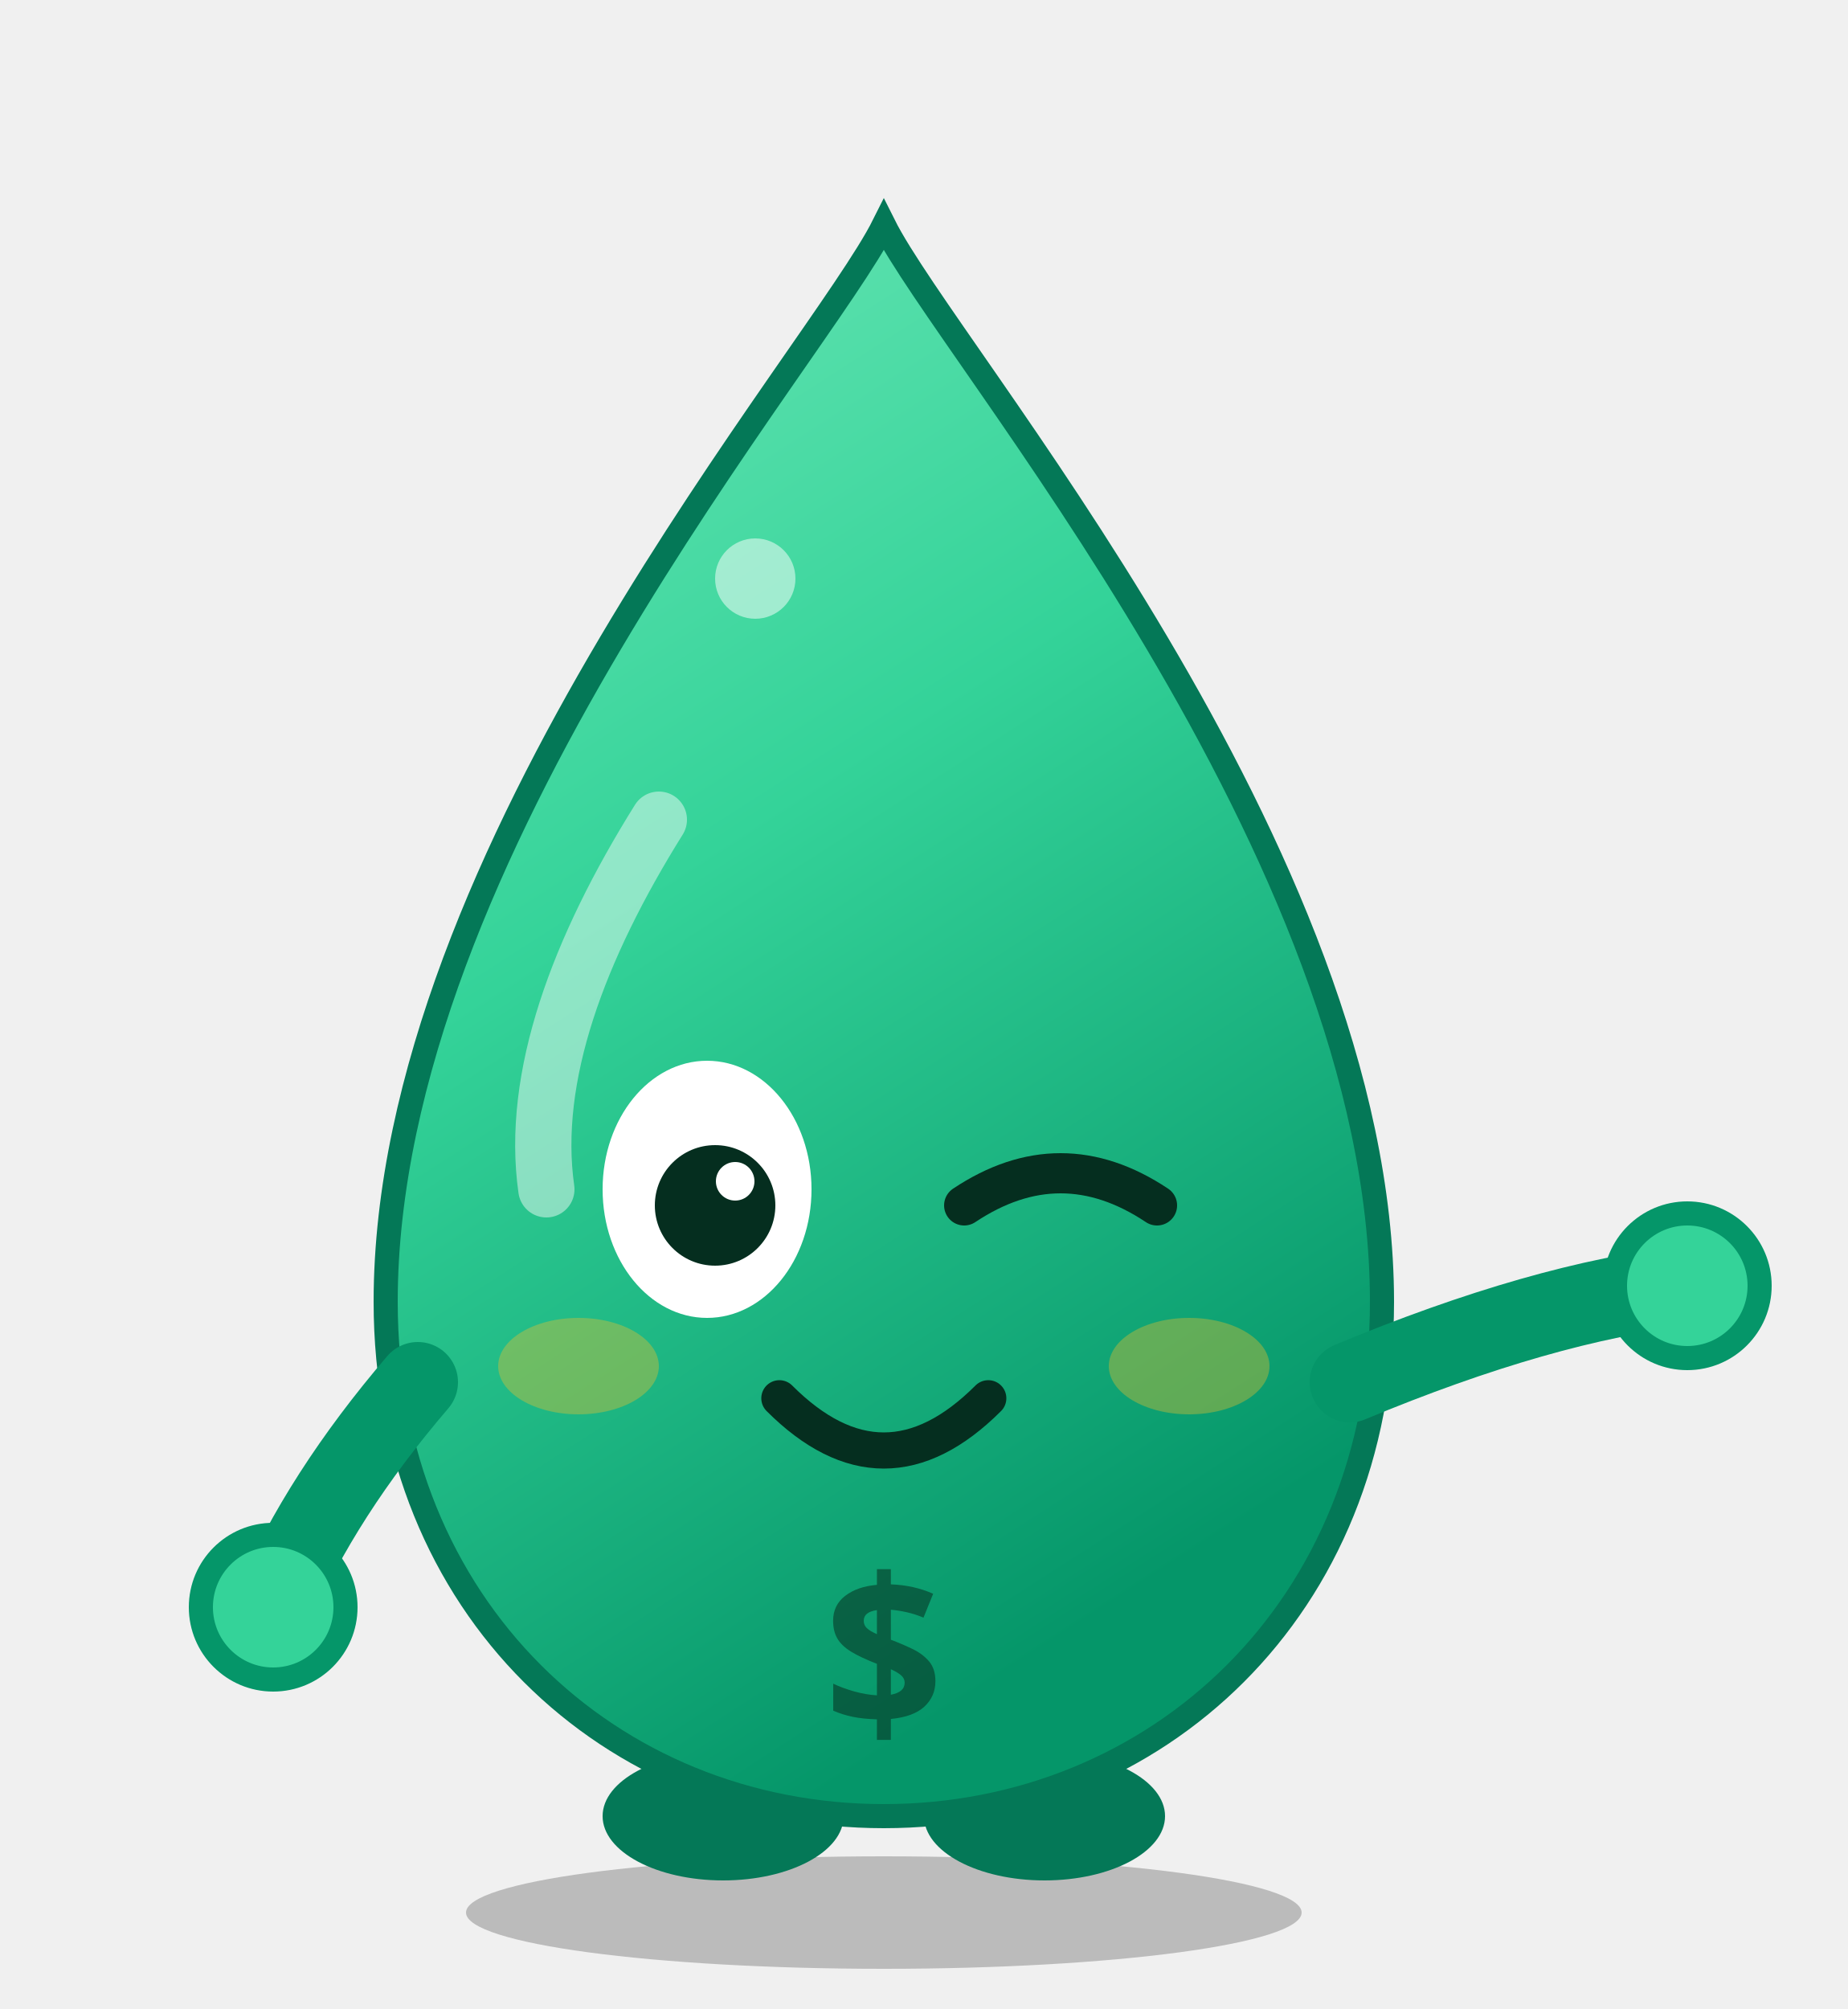
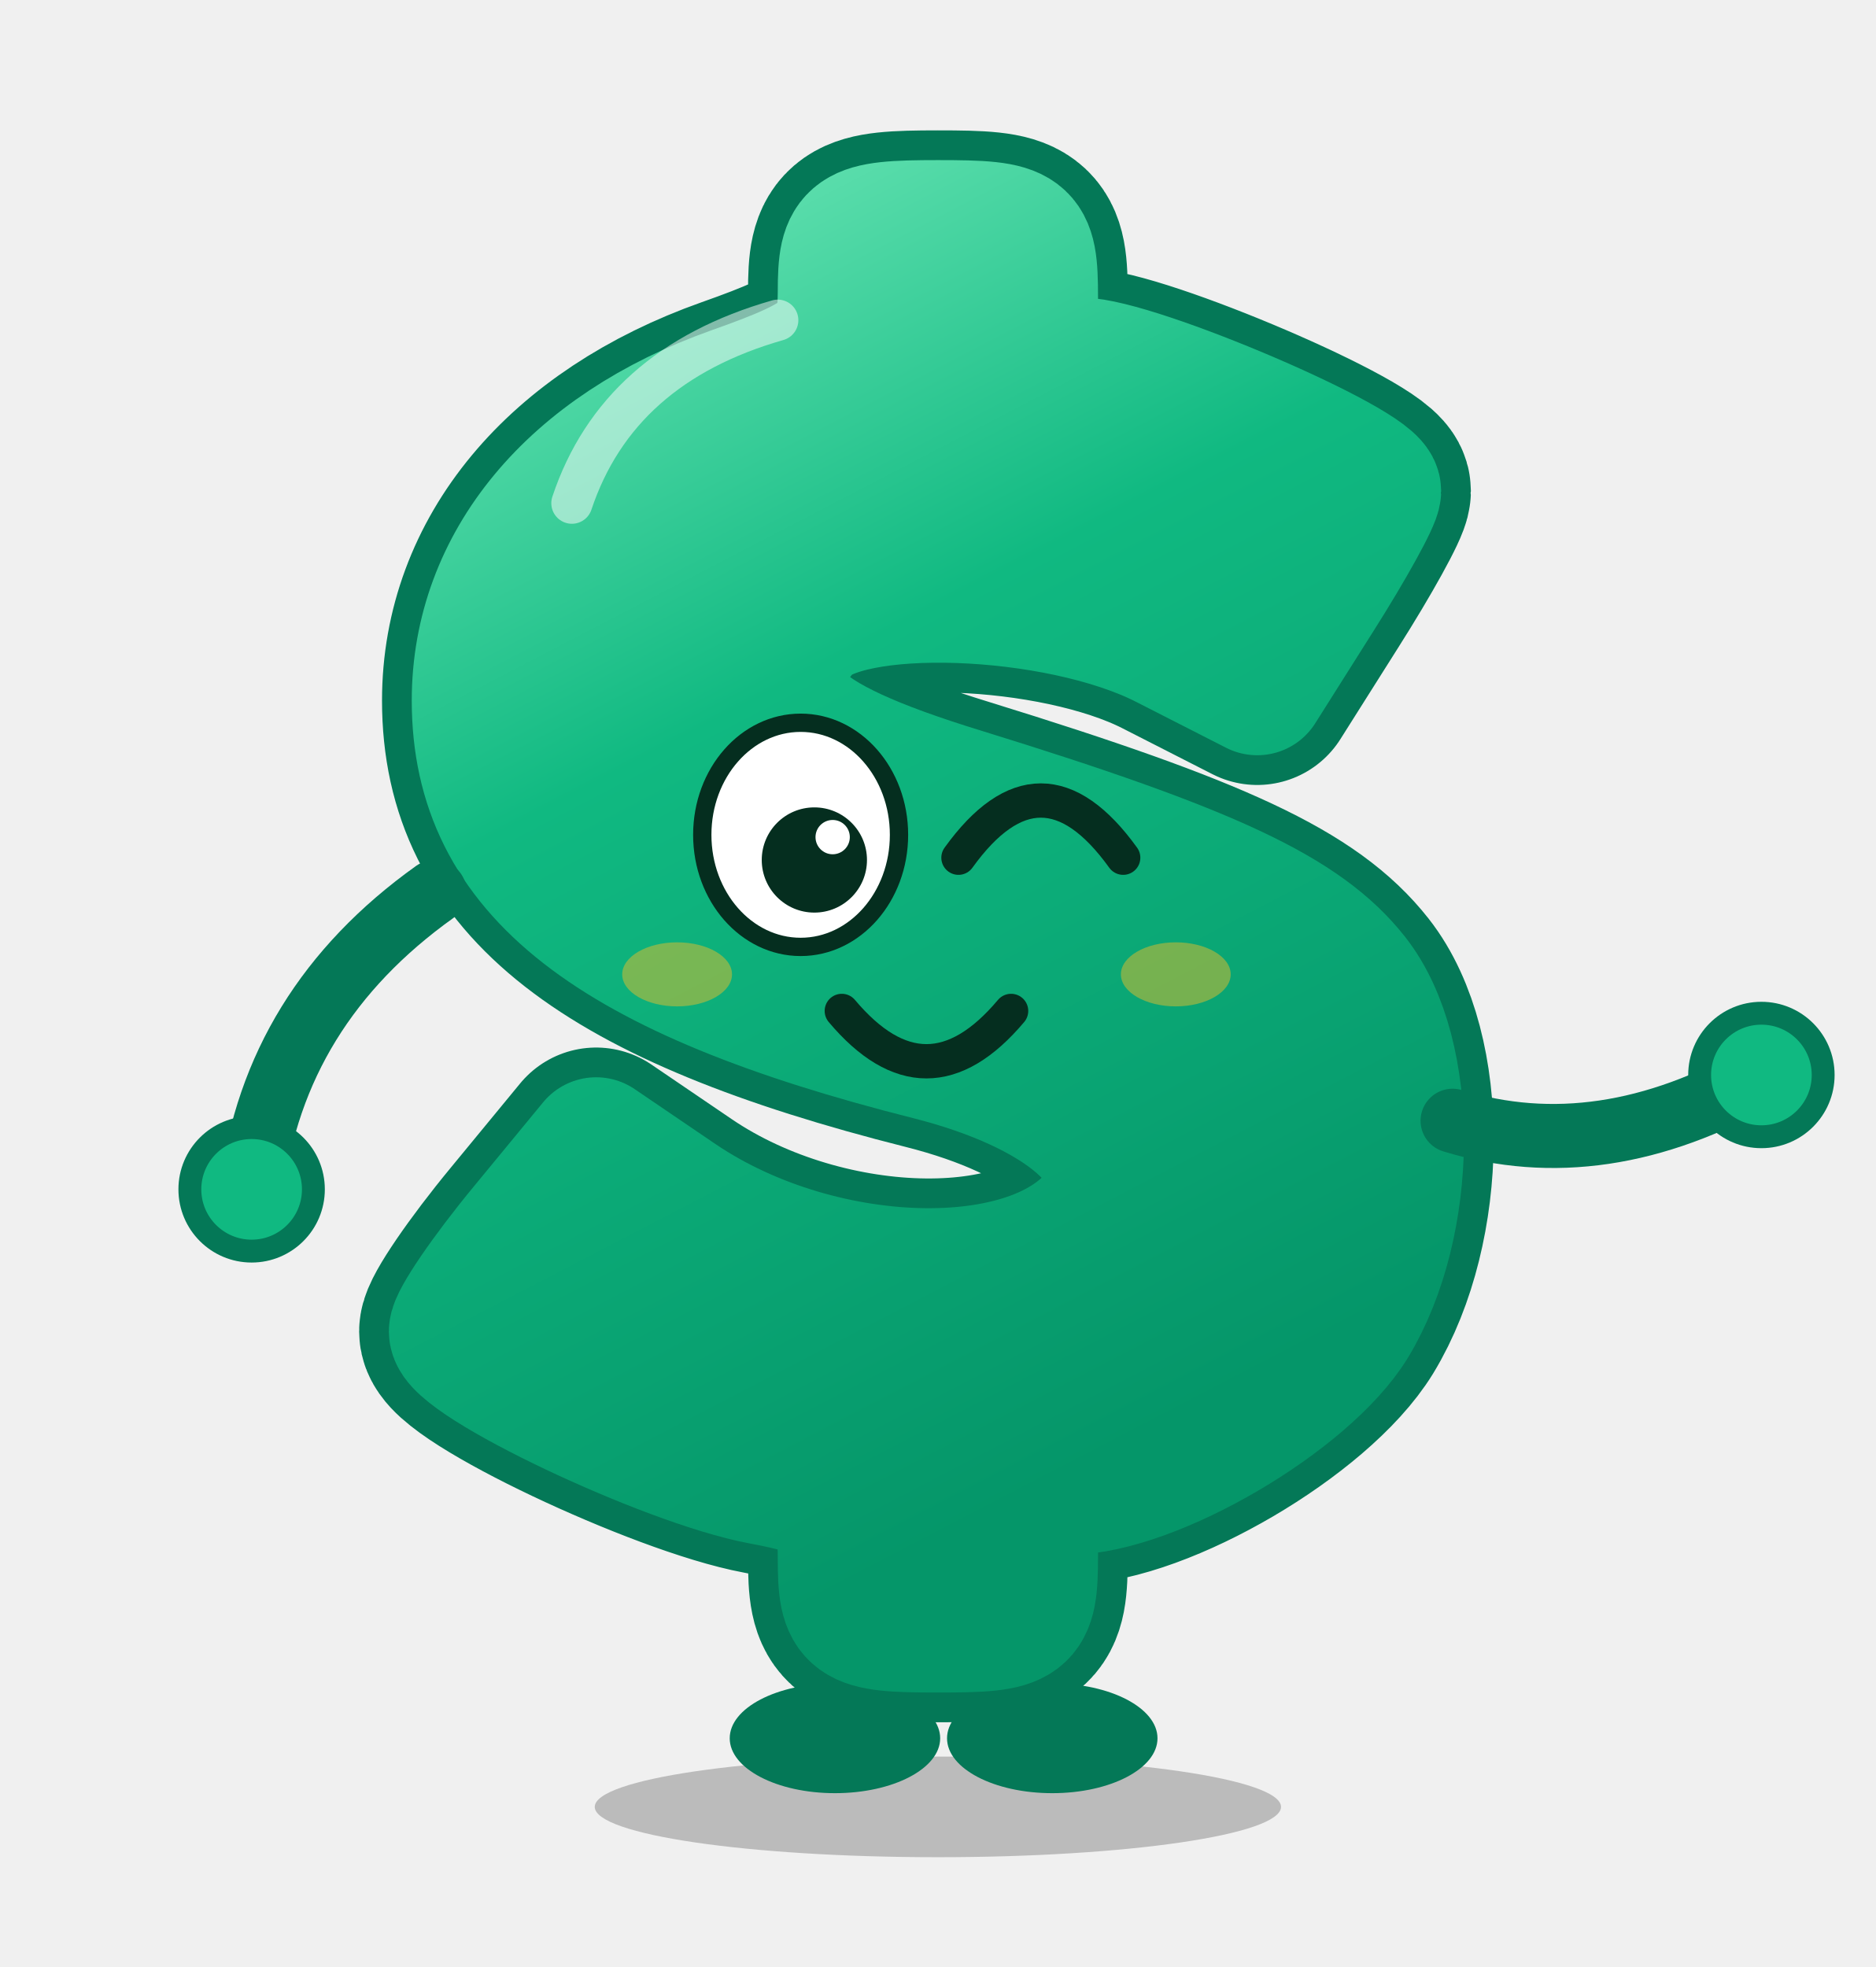
- <svg xmlns="http://www.w3.org/2000/svg" viewBox="-10 -10 230 250">
+ <svg xmlns="http://www.w3.org/2000/svg" viewBox="950 282 82 86">
  <defs>
-     <linearGradient id="gub3n6" x1="0" y1="0" x2="0.4" y2="1">
+     <linearGradient id="gobd8m" x1="0" y1="0" x2=".35" y2="1">
      <stop offset="0" stop-color="#6ee7b7" />
-       <stop offset=".45" stop-color="#34d399" />
+       <stop offset=".4" stop-color="#10b981" />
      <stop offset="1" stop-color="#059669" />
    </linearGradient>
  </defs>
-   <ellipse cx="100" cy="228" rx="52" ry="7" fill="#000" opacity=".22" />
-   <ellipse cx="80" cy="216" rx="15" ry="8" fill="#047857" />
-   <ellipse cx="120" cy="216" rx="15" ry="8" fill="#047857" />
-   <path d="M100 18 C 92 34, 38 96, 38 152 C 38 190, 66 216, 100 216 C 134 216, 162 190, 162 152 C 162 96, 108 34, 100 18 Z" fill="url(#gub3n6)" stroke="#047857" stroke-width="3" />
-   <path d="M72 92 C 62 108, 56 124, 58 138" stroke="#fff" stroke-width="7" stroke-linecap="round" opacity=".45" fill="none" />
-   <circle cx="84" cy="62" r="5" fill="#fff" opacity=".5" />
-   <ellipse cx="62" cy="160" rx="10" ry="6" fill="#fbbf24" opacity=".35" />
-   <ellipse cx="138" cy="160" rx="10" ry="6" fill="#fbbf24" opacity=".35" />
-   <ellipse cx="78" cy="138" rx="13" ry="16" fill="#fff" />
-   <circle cx="79" cy="140" r="7.5" fill="#052e1f" />
-   <circle cx="81.5" cy="137" r="2.4" fill="#fff" />
-   <path d="M110 140 Q122 132 134 140" stroke="#052e1f" stroke-width="5" stroke-linecap="round" fill="none" />
-   <path d="M87 164 Q100 177 113 164" stroke="#052e1f" stroke-width="4.5" stroke-linecap="round" fill="none" />
-   <text x="100" y="205" text-anchor="middle" font-family="Figtree, sans-serif" font-weight="900" font-size="26" fill="#052e1f" opacity=".55">$</text>
-   <path d="M42 162 Q30 176 24 190" stroke="#059669" stroke-width="10" stroke-linecap="round" fill="none" />
-   <circle cx="24" cy="190" r="9" fill="#34d399" stroke="#059669" stroke-width="3" />
-   <path d="M158 162 Q182 152 200 150" stroke="#059669" stroke-width="10" stroke-linecap="round" fill="none" />
-   <circle cx="200" cy="150" r="9" fill="#34d399" stroke="#059669" stroke-width="3" />
+   <ellipse cx="991" cy="361" rx="15" ry="2.2" fill="#000" opacity=".22" />
+   <ellipse cx="986.5" cy="358" rx="4.6" ry="2.4" fill="#047857" />
+   <ellipse cx="996" cy="358" rx="4.6" ry="2.4" fill="#047857" />
+   <path d="M 995.00 350.00 C995.00,352.83 994.78,353.00 991.00,353.00 C987.26,353.00 987.00,352.81 987.00,350.11 C987.00,347.57 986.55,347.14 983.31,346.53 C979.20,345.76 970.00,341.39 970.00,340.21 C970.00,339.80 971.36,337.80 973.03,335.78 L 976.06 332.10 L 979.59 334.50 C986.00,338.85 995.80,338.95 998.40,334.69 C999.83,332.33 996.52,329.46 990.66,327.98 C976.71,324.46 971.00,320.00 971.00,312.63 C971.00,306.71 975.11,301.75 982.10,299.27 C986.37,297.76 987.00,297.17 987.00,294.77 C987.00,292.21 987.30,292.00 991.00,292.00 C994.78,292.00 995.00,292.17 995.00,295.00 C995.00,297.44 995.42,298.00 997.25,298.01 C999.59,298.02 1010.00,302.48 1010.00,303.47 C1010.00,303.79 1008.87,305.84 1007.48,308.03 L 1004.96 312.02 L 1001.02 310.01 C996.24,307.57 986.87,307.25 985.04,309.45 C982.48,312.54 984.26,314.43 992.00,316.81 C1002.88,320.17 1006.90,322.06 1009.07,324.82 C1011.68,328.14 1011.63,335.45 1008.98,339.81 C1007.00,343.04 1000.37,346.93 996.75,346.98 C995.48,346.99 995.00,347.82 995.00,350.00 Z" fill="#047857" stroke="#047857" stroke-width="8.6" stroke-linejoin="round" />
+   <path d="M 995.00 350.00 C995.00,352.83 994.78,353.00 991.00,353.00 C987.26,353.00 987.00,352.81 987.00,350.11 C987.00,347.57 986.55,347.14 983.31,346.53 C979.20,345.76 970.00,341.39 970.00,340.21 C970.00,339.80 971.36,337.80 973.03,335.78 L 976.06 332.10 L 979.59 334.50 C986.00,338.85 995.80,338.95 998.40,334.69 C999.83,332.33 996.52,329.46 990.66,327.98 C976.71,324.46 971.00,320.00 971.00,312.63 C971.00,306.71 975.11,301.75 982.10,299.27 C986.37,297.76 987.00,297.17 987.00,294.77 C987.00,292.21 987.30,292.00 991.00,292.00 C994.78,292.00 995.00,292.17 995.00,295.00 C995.00,297.44 995.42,298.00 997.25,298.01 C999.59,298.02 1010.00,302.48 1010.00,303.47 C1010.00,303.79 1008.87,305.84 1007.48,308.03 L 1004.96 312.02 L 1001.02 310.01 C996.24,307.57 986.87,307.25 985.04,309.45 C982.48,312.54 984.26,314.43 992.00,316.81 C1002.88,320.17 1006.90,322.06 1009.07,324.82 C1011.68,328.14 1011.63,335.45 1008.98,339.81 C1007.00,343.04 1000.37,346.93 996.75,346.98 C995.48,346.99 995.00,347.82 995.00,350.00 Z" fill="url(#gobd8m)" stroke="url(#gobd8m)" stroke-width="6" stroke-linejoin="round" />
+   <path d="M975 304 Q977 298 984 296" stroke="#fff" stroke-width="1.8" stroke-linecap="round" opacity=".5" fill="none" />
+   <ellipse cx="979.6" cy="324.6" rx="2.4" ry="1.4" fill="#fbbf24" opacity=".45" />
+   <ellipse cx="1001.4" cy="324.6" rx="2.4" ry="1.4" fill="#fbbf24" opacity=".45" />
+   <ellipse cx="985" cy="318.5" rx="4.3" ry="4.9" fill="#fff" stroke="#052e1f" stroke-width=".8" />
+   <circle cx="985.6" cy="319.6" r="2.3" fill="#052e1f" />
+   <circle cx="986.4" cy="318.6" r=".75" fill="#fff" />
+   <path d="M991.9 319.5 Q995.5 314.5 999.1 319.5" stroke="#052e1f" stroke-width="1.5" stroke-linecap="round" fill="none" />
+   <path d="M986.8 326.2 Q990.5 330.6 994.2 326.2" stroke="#052e1f" stroke-width="1.5" stroke-linecap="round" fill="none" />
+   <path d="M969 321 Q962 326 961 334" stroke="#047857" stroke-width="2.8" stroke-linecap="round" fill="none" />
+   <circle cx="961" cy="334" r="2.7" fill="#10b981" stroke="#047857" stroke-width="1" />
+   <path d="M1013.5 331 Q1020 333 1027 329" stroke="#047857" stroke-width="2.8" stroke-linecap="round" fill="none" />
+   <circle cx="1027" cy="329" r="2.7" fill="#10b981" stroke="#047857" stroke-width="1" />
</svg>
